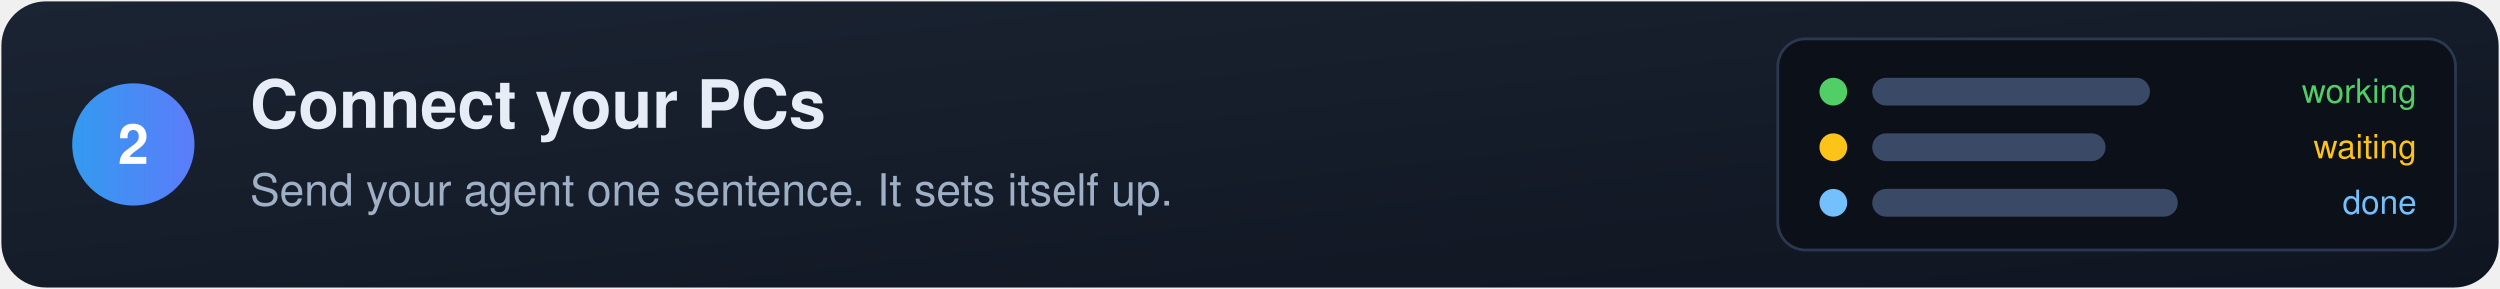
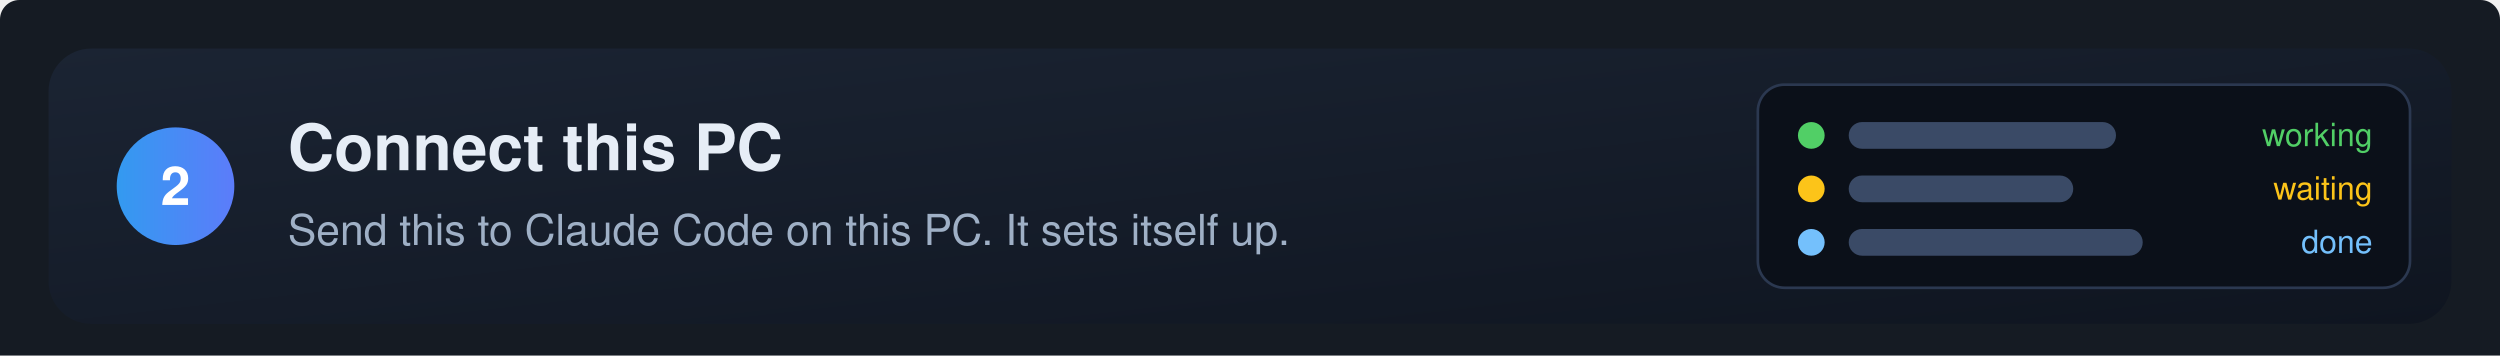
- <svg xmlns="http://www.w3.org/2000/svg" viewBox="0 0 900 104" width="900" height="104" role="img" aria-label="Step 2: connect your PCs by sending your agent one sentence. It sets itself up.">
-   <defs>
-     <linearGradient id="bg" x1="0" y1="0" x2="1" y2="1">
-       <stop offset="0" stop-color="#1b2433" />
-       <stop offset="1" stop-color="#0f1520" />
-     </linearGradient>
-     <linearGradient id="accent" x1="0" y1="0" x2="1" y2="0">
-       <stop offset="0" stop-color="#339af0" />
-       <stop offset="1" stop-color="#5c7cfa" />
-     </linearGradient>
-     <style>
+ <svg xmlns="http://www.w3.org/2000/svg" viewBox="0 0 900 128" width="900" height="128" role="img" aria-label="Step 2: Connect this PC. Send this to Claude Code on this PC. It sets itself up.">
+   <path d="M0 128V7A7 7 0 0 1 7 0H893A7 7 0 0 1 900 7V128z" fill="#151b23" />
+   <g transform="translate(17,17) scale(0.96222)">
+     <defs>
+       <linearGradient id="bg" x1="0" y1="0" x2="1" y2="1">
+         <stop offset="0" stop-color="#1b2433" />
+         <stop offset="1" stop-color="#0f1520" />
+       </linearGradient>
+       <linearGradient id="accent" x1="0" y1="0" x2="1" y2="0">
+         <stop offset="0" stop-color="#339af0" />
+         <stop offset="1" stop-color="#5c7cfa" />
+       </linearGradient>
+       <style>
      text{font-family:-apple-system,'Segoe UI',Helvetica,Arial,sans-serif;fill:#e6edf6}
      .m{font-family:'Cascadia Code',Consolas,Menlo,monospace;font-size:13px;fill:#8fd0ff}
    </style>
-   </defs>
-   <rect x=".5" y=".5" width="899" height="103" rx="16" fill="url(#bg)" />
-   <circle cx="48" cy="52" r="22" fill="url(#accent)" />
-   <text x="48" y="59" text-anchor="middle" style="font-size:20px;font-weight:700;fill:#fff">2</text>
-   <text x="90" y="46" style="font-size:24px;font-weight:700">Connect your PCs</text>
-   <text x="90" y="74" style="font-size:16px;fill:#9fb0c6">Send your agent one sentence. It sets itself up.</text>
-   <rect x="640" y="14" width="244" height="76" rx="10" fill="#0b1019" stroke="#2b3850" />
-   <circle cx="660" cy="33" r="5" fill="#51cf66" />
-   <rect x="674" y="28" width="100" height="10" rx="5" fill="#3a4a66" />
-   <text x="870" y="37" text-anchor="end" style="font-size:12px;fill:#51cf66">working</text>
-   <circle cx="660" cy="53" r="5" fill="#fcc419" />
-   <rect x="674" y="48" width="84" height="10" rx="5" fill="#3a4a66" />
-   <text x="870" y="57" text-anchor="end" style="font-size:12px;fill:#fcc419">waiting</text>
-   <circle cx="660" cy="73" r="5" fill="#74c0fc" />
-   <rect x="674" y="68" width="110" height="10" rx="5" fill="#3a4a66" />
-   <text x="870" y="77" text-anchor="end" style="font-size:12px;fill:#74c0fc">done</text>
+     </defs>
+     <rect x=".5" y=".5" width="899" height="103" rx="16" fill="url(#bg)" />
+     <circle cx="48" cy="52" r="22" fill="url(#accent)" />
+     <text x="48" y="59" text-anchor="middle" style="font-size:20px;font-weight:700;fill:#fff">2</text>
+     <text x="90" y="46" style="font-size:24px;font-weight:700">Connect this PC</text>
+     <text x="90" y="74" style="font-size:16px;fill:#9fb0c6">Send this to Claude Code on this PC. It sets itself up.</text>
+     <rect x="640" y="14" width="244" height="76" rx="10" fill="#0b1019" stroke="#2b3850" />
+     <circle cx="660" cy="33" r="5" fill="#51cf66" />
+     <rect x="674" y="28" width="100" height="10" rx="5" fill="#3a4a66" />
+     <text x="870" y="37" text-anchor="end" style="font-size:12px;fill:#51cf66">working</text>
+     <circle cx="660" cy="53" r="5" fill="#fcc419" />
+     <rect x="674" y="48" width="84" height="10" rx="5" fill="#3a4a66" />
+     <text x="870" y="57" text-anchor="end" style="font-size:12px;fill:#fcc419">waiting</text>
+     <circle cx="660" cy="73" r="5" fill="#74c0fc" />
+     <rect x="674" y="68" width="110" height="10" rx="5" fill="#3a4a66" />
+     <text x="870" y="77" text-anchor="end" style="font-size:12px;fill:#74c0fc">done</text>
+   </g>
</svg>
